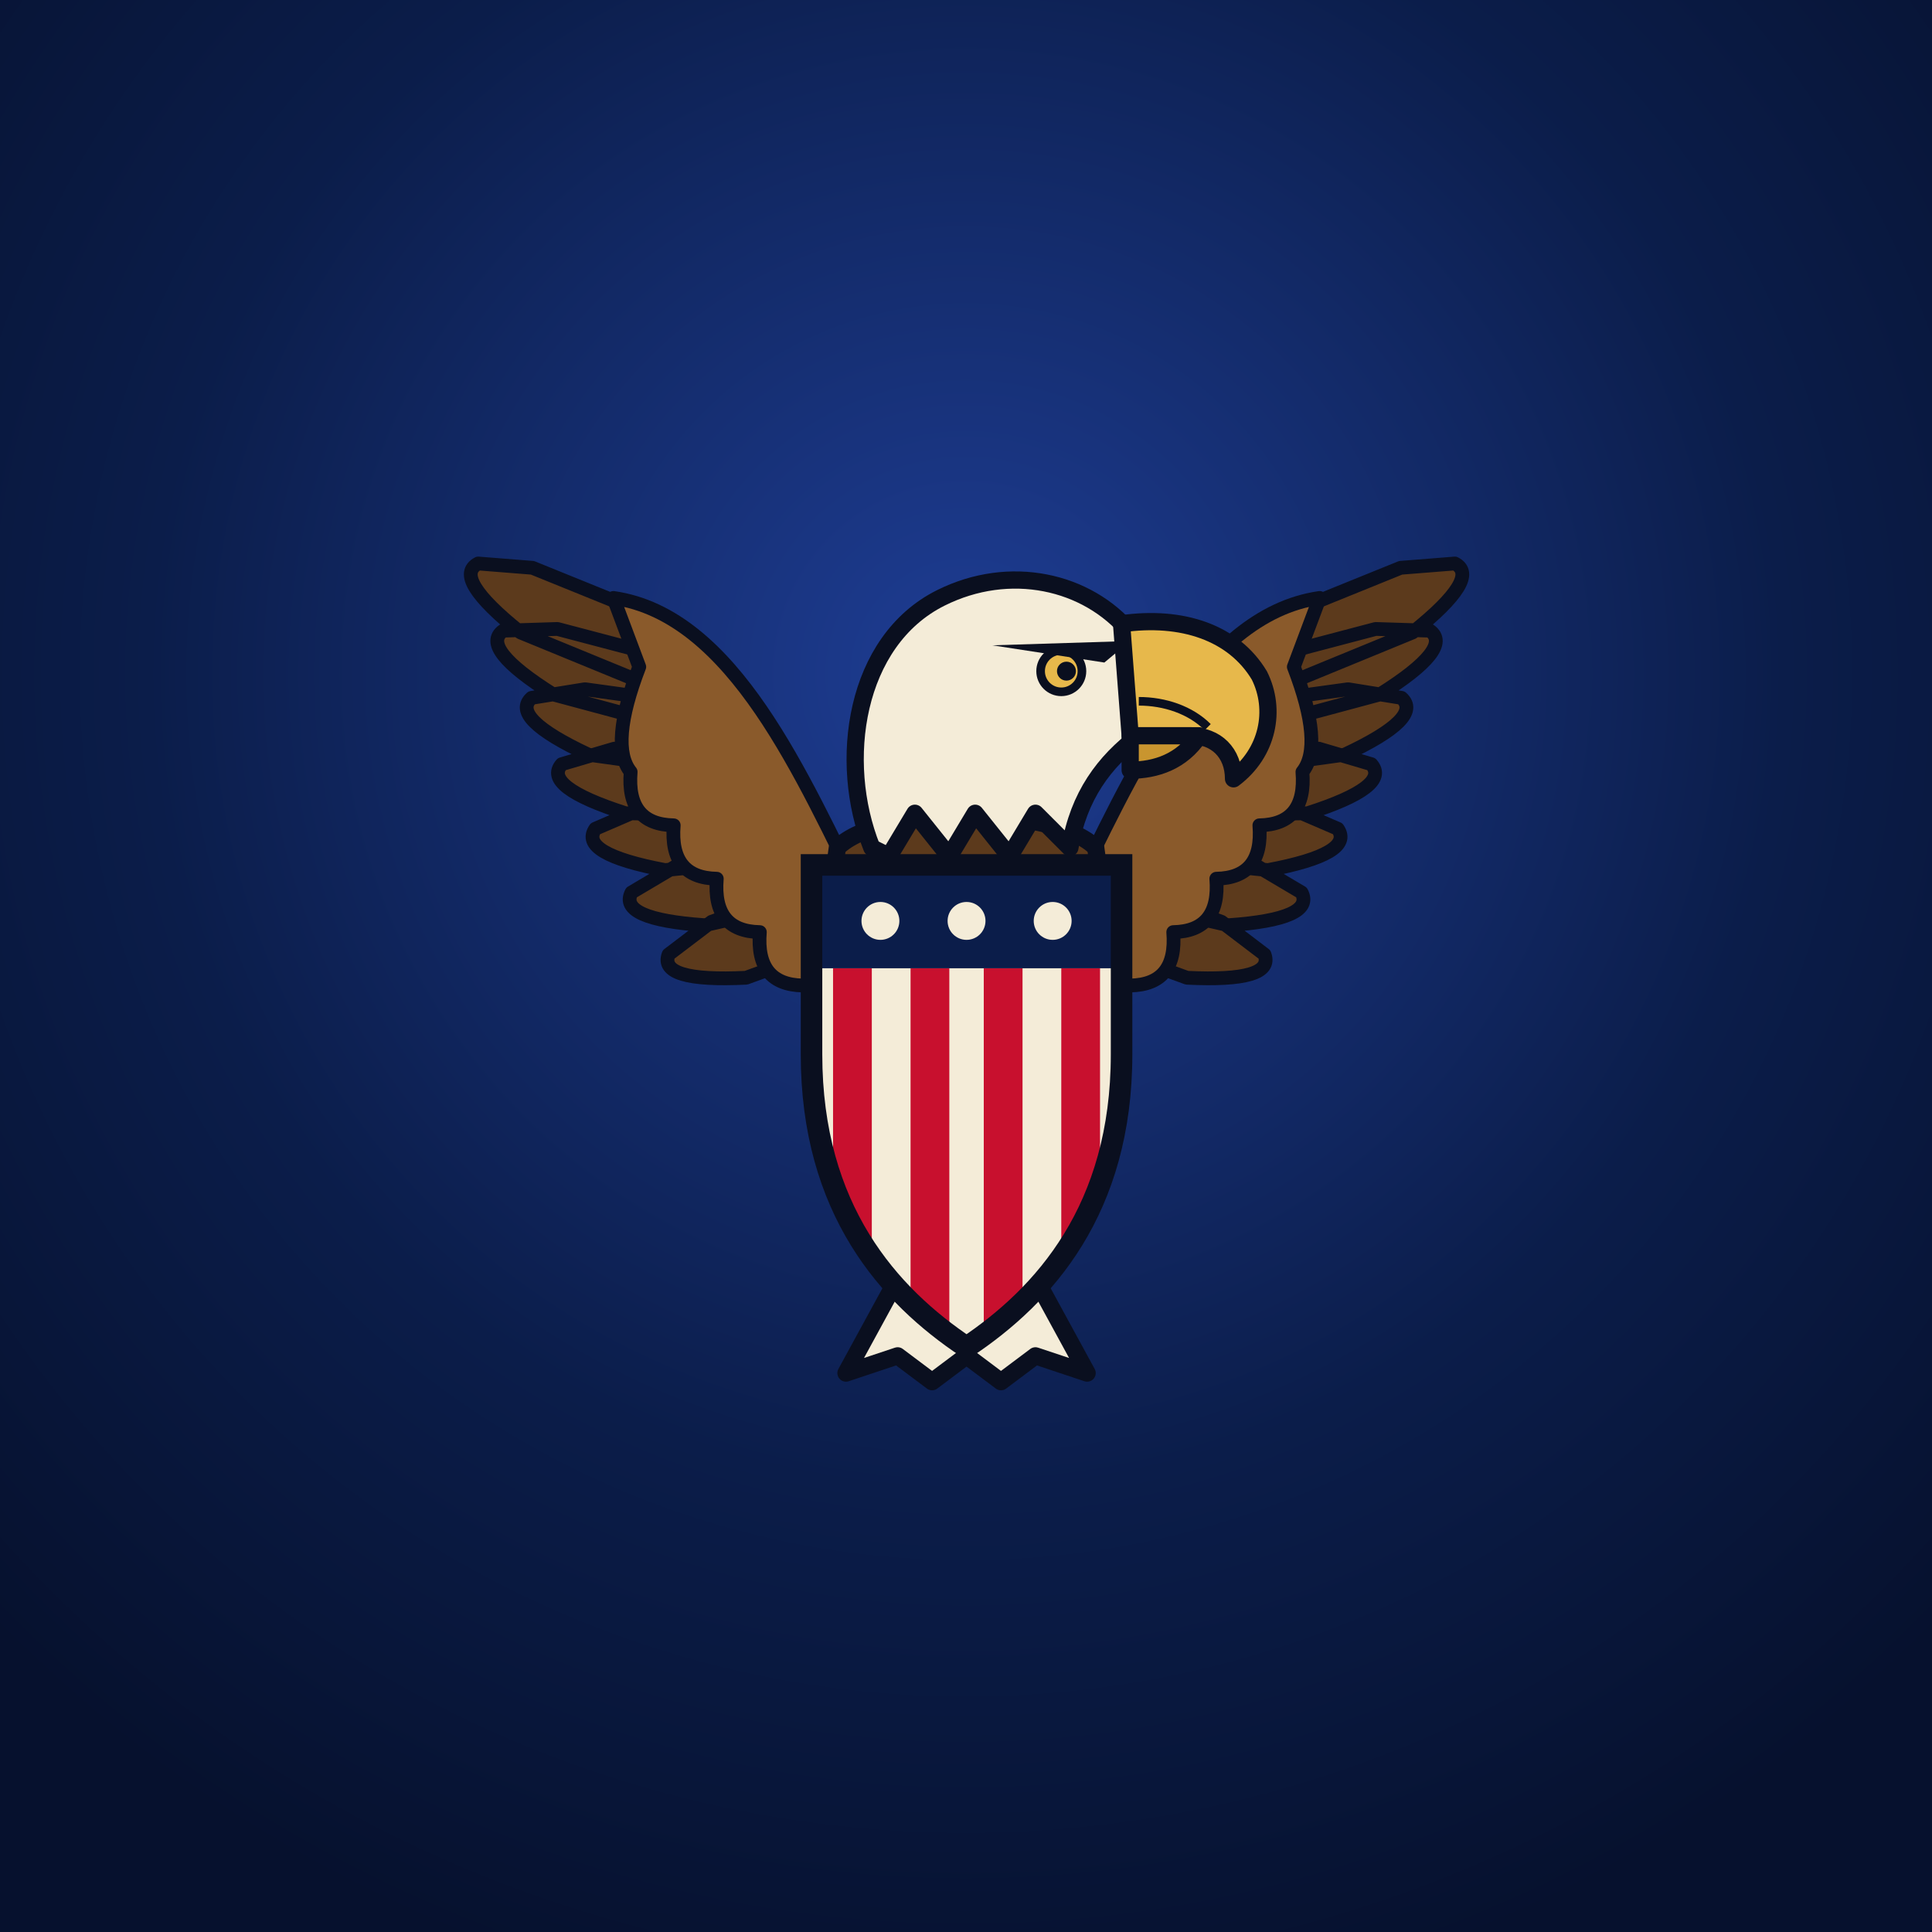
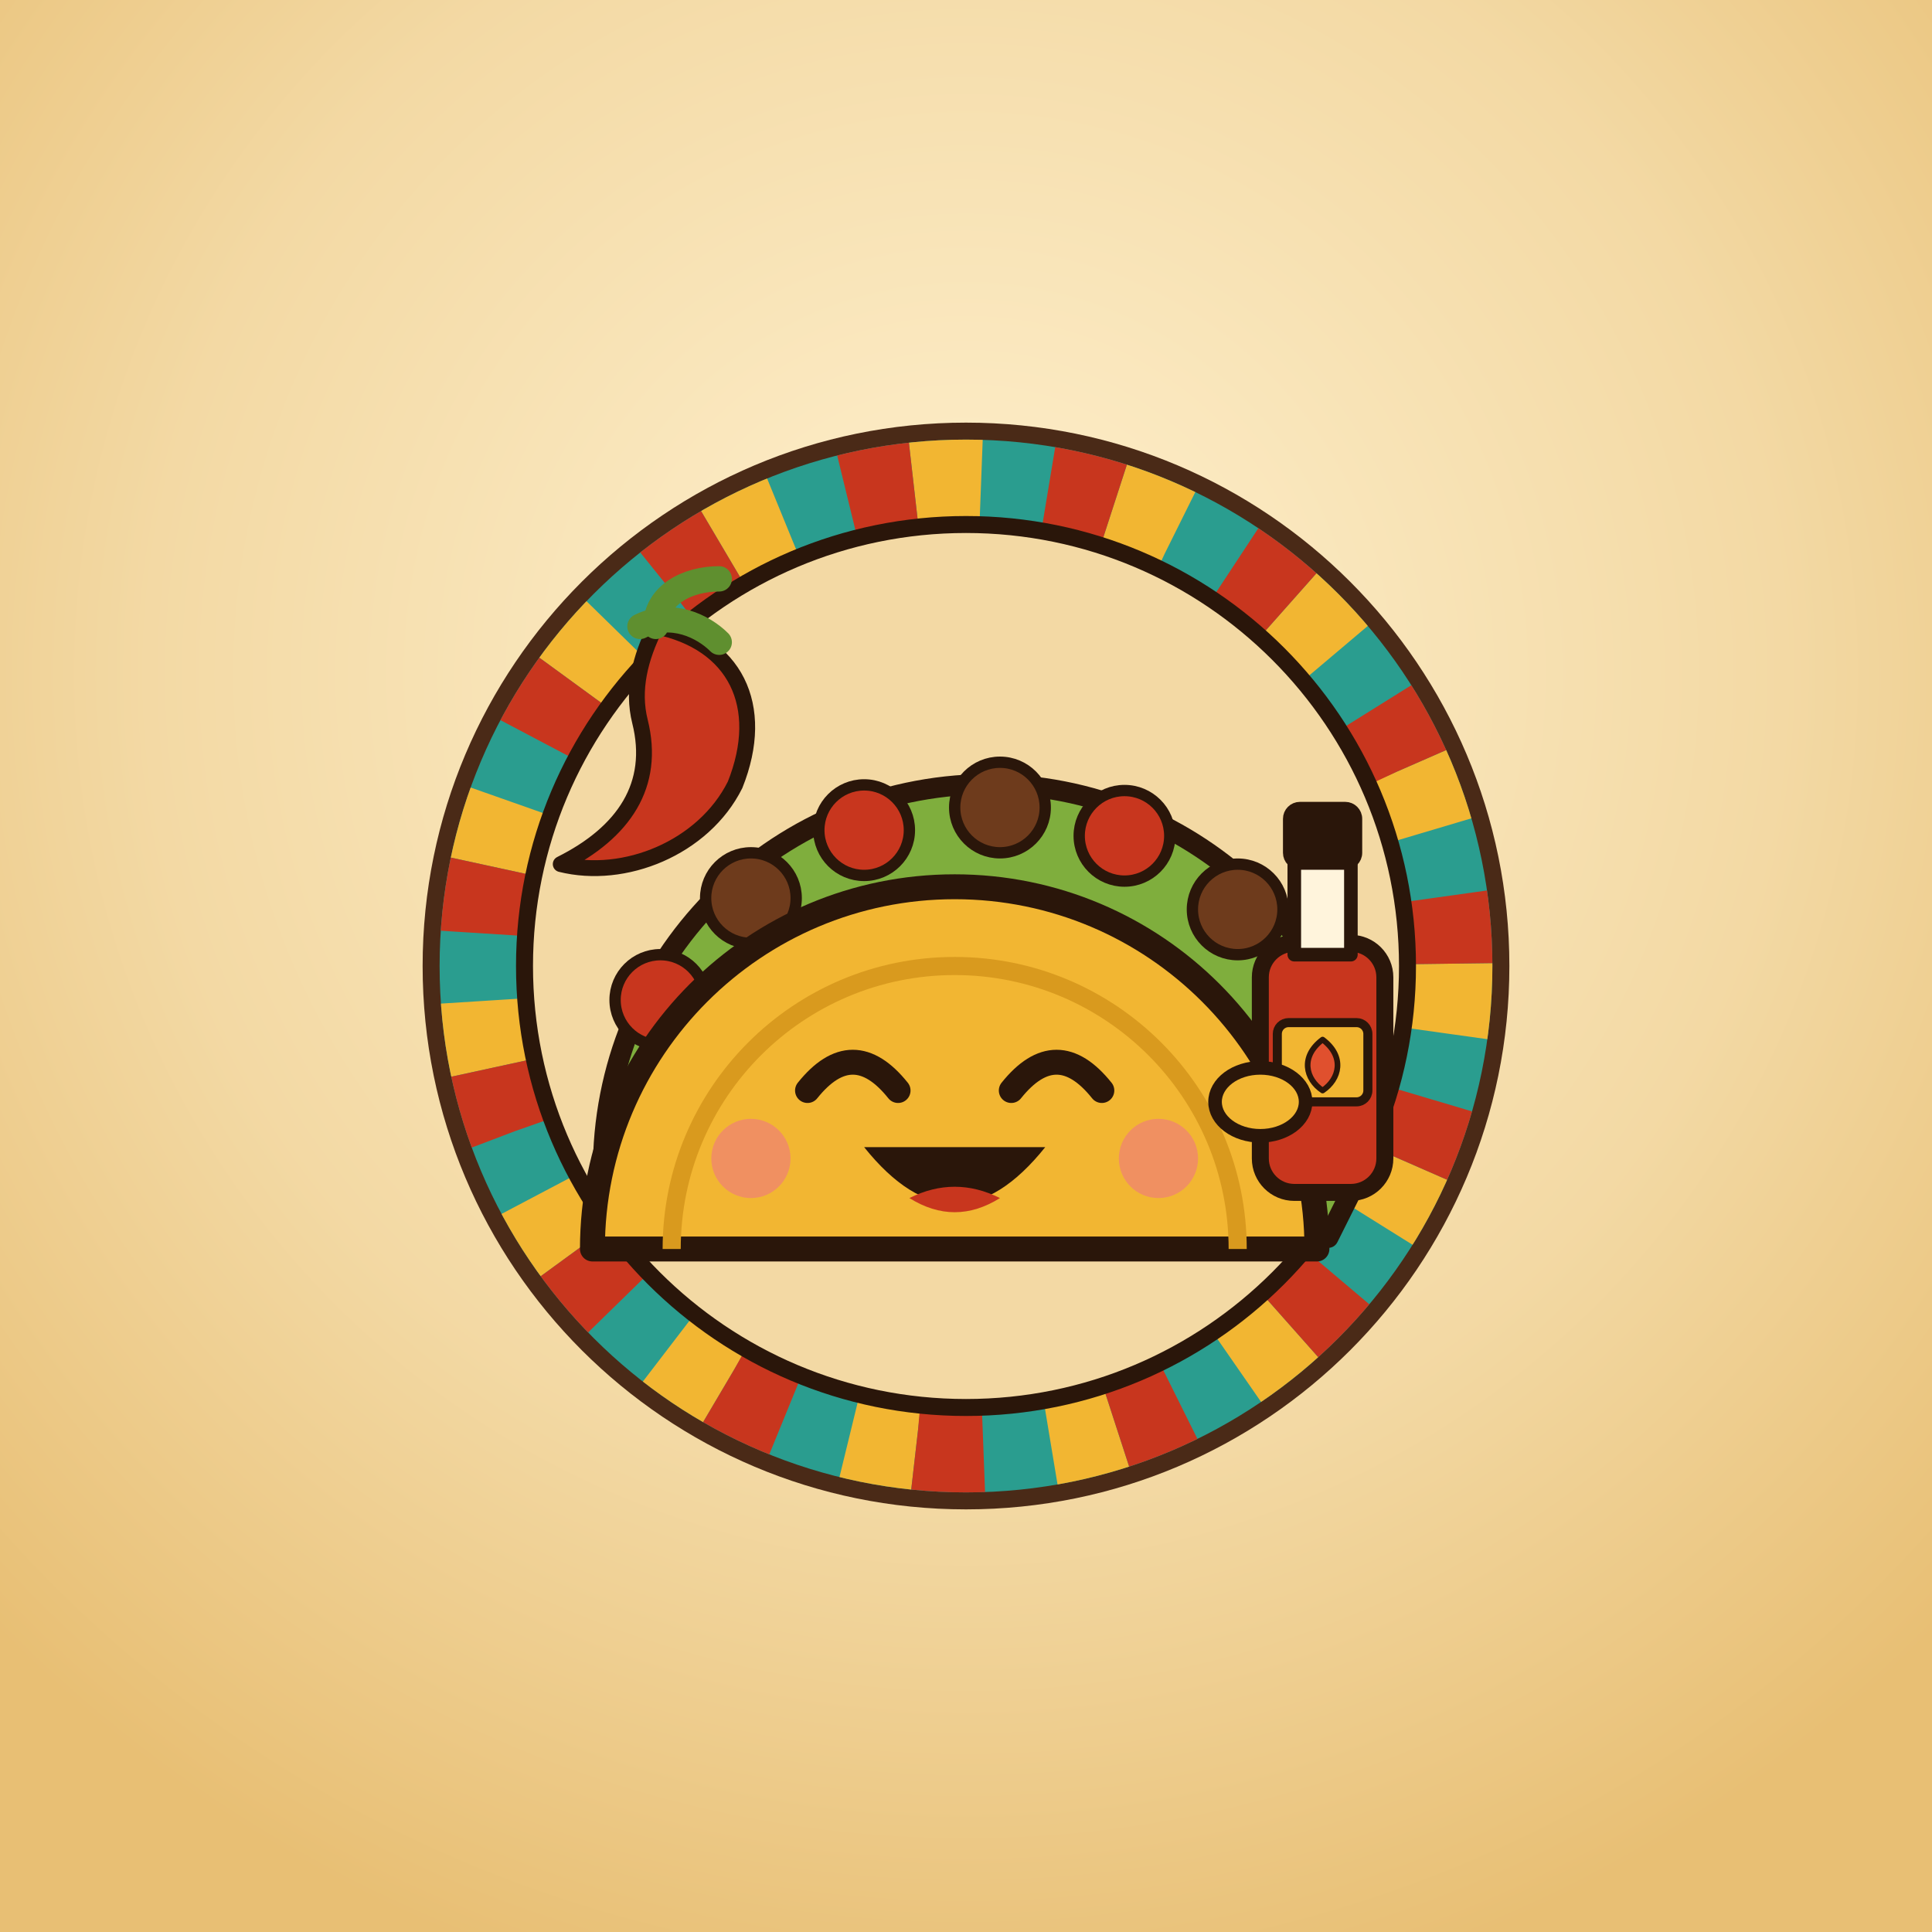
<svg xmlns="http://www.w3.org/2000/svg" viewBox="0 0 512 512">
  <defs>
    <radialGradient id="g" cx="50%" cy="35%" r="70%">
-       <stop offset="0" stop-color="#1e3d94" />
-       <stop offset=".6" stop-color="#0b1d4a" />
-       <stop offset="1" stop-color="#06112e" />
+       <stop offset="0" stop-color="#fff1cf" />
+       <stop offset=".6" stop-color="#f3d9a4" />
+       <stop offset="1" stop-color="#e8bf74" />
    </radialGradient>
-     <clipPath id="s">
-       <path d="M42 40 H78 V62 C78 80 69 90 60 96 C51 90 42 80 42 62 Z" />
-     </clipPath>
  </defs>
  <rect width="512" height="512" fill="url(#g)" />
-   <g transform="translate(256 256) scale(.72) translate(-256 -256)">
-     <g transform="translate(66 92) scale(3.17)">
-       <g stroke="#0a0f1f" stroke-width="1.6" stroke-linejoin="round">
-         <path d="M21.6 18.5 L8.2 13 Q0.2 6.6 3.3 5 L9.6 5.5 L24.4 11.5 Z M25.4 23.8 L12 20.2 Q3.4 14.8 6.2 12.8 L12.5 12.6 L27.3 16.5 Z M29.1 29 L16.1 27.2 Q6.9 22.9 9.5 20.6 L15.7 19.6 L30.2 21.6 Z M32.9 34.2 L20.4 34 Q10.7 30.9 13 28.3 L19.1 26.5 L33.1 26.8 Z M36.7 39.4 L25 40.6 Q14.9 38.7 16.9 35.8 L22.7 33.3 L35.9 31.9 Z M40.5 44.5 L29.6 47 Q19.5 46.3 21.1 43.2 L26.5 40 L38.8 37.2 Z M44.3 49.5 L34.4 53.1 Q24.2 53.6 25.4 50.4 L30.4 46.6 L41.7 42.5 Z" fill="#5c3a1c" />
-         <path d="M48 44 C41 30 33 11 19 9 L22 17 Q18.5 26.1 21 29.2 Q20.5 35.3 26 35.4 Q25.5 41.5 31 41.6 Q30.5 47.7 36 47.8 Q35.5 53.9 41 54 L48 54 Z" fill="#8a5a2b" />
-       </g>
-       <g transform="matrix(-1 0 0 1 120 0)">
-         <g stroke="#0a0f1f" stroke-width="1.6" stroke-linejoin="round">
-           <path d="M21.6 18.5 L8.2 13 Q0.2 6.6 3.3 5 L9.6 5.5 L24.4 11.5 Z M25.4 23.8 L12 20.2 Q3.4 14.8 6.2 12.8 L12.5 12.6 L27.3 16.5 Z M29.1 29 L16.1 27.2 Q6.9 22.9 9.5 20.6 L15.7 19.6 L30.2 21.6 Z M32.9 34.2 L20.4 34 Q10.7 30.9 13 28.3 L19.1 26.5 L33.1 26.8 Z M36.7 39.4 L25 40.6 Q14.9 38.7 16.9 35.8 L22.7 33.3 L35.9 31.9 Z M40.5 44.5 L29.6 47 Q19.5 46.3 21.1 43.2 L26.5 40 L38.8 37.2 Z M44.3 49.5 L34.4 53.1 Q24.2 53.6 25.4 50.4 L30.4 46.6 L41.7 42.5 Z" fill="#5c3a1c" />
-           <path d="M48 44 C41 30 33 11 19 9 L22 17 Q18.5 26.1 21 29.2 Q20.5 35.3 26 35.4 Q25.5 41.5 31 41.6 Q30.5 47.7 36 47.8 Q35.5 53.9 41 54 L48 54 Z" fill="#8a5a2b" />
-         </g>
-       </g>
-       <g stroke="#0a0f1f" stroke-width="2" stroke-linejoin="round">
-         <path d="M45 38 C50 33 70 33 75 38 L78 60 L42 60 Z" fill="#5c3a1c" />
-         <path d="M52 88 L46 99 L52 97 L56 100 L60 97 L64 100 L68 97 L74 99 L68 88 Z" fill="#f4ecd8" />
-         <path d="M49 38 C45 28 47 14 57 9 C65 5 74 7 79 13 L80 25 C76 28 73 32 72 38 L68 34 L65 39 L61 34 L58 39 L54 34 L51 39 Z" fill="#f4ecd8" />
-         <path d="M78 12 C85 11 91 13 94 18 C96 22 95 27 91 30 C91 27 89 25 86 25 L79 25 Z" fill="#e7b84b" />
-         <path d="M79 25 L87 25 C85 28 82 29 79 29 Z" fill="#c9952f" />
-       </g>
-       <circle cx="71" cy="17.5" r="2.4" fill="#e7b84b" stroke="#0a0f1f" stroke-width="1" />
-       <circle cx="71.6" cy="17.5" r="1.1" fill="#0a0f1f" />
-       <path d="M63 14.5 L79 14 L76 16.5 Z" fill="#0a0f1f" />
-       <path d="M80 21 C83 21 86 22 88 24" fill="none" stroke="#0a0f1f" stroke-width="1" />
-       <g clip-path="url(#s)">
-         <rect x="40" y="40" width="40" height="60" fill="#f4ecd8" />
-         <g fill="#c8102e">
-           <rect x="44.5" y="52" width="4.5" height="50" />
-           <rect x="53.5" y="52" width="4.5" height="50" />
-           <rect x="62" y="52" width="4.5" height="50" />
-           <rect x="71" y="52" width="4.5" height="50" />
-         </g>
-         <rect x="40" y="40" width="40" height="12" fill="#0b1d4a" />
-       </g>
-       <path d="M42 40 H78 V62 C78 80 69 90 60 96 C51 90 42 80 42 62 Z" fill="none" stroke="#0a0f1f" stroke-width="2.5" />
-       <g fill="#f4ecd8">
-         <circle cx="50" cy="46.5" r="2.2" />
-         <circle cx="60" cy="46.5" r="2.2" />
-         <circle cx="70" cy="46.5" r="2.2" />
-       </g>
+   <g transform="translate(106 106) scale(3)">
+     <circle cx="50" cy="50" r="48" fill="#4a2a17" />
+     <circle cx="50" cy="50" r="43" fill="none" stroke="#2a9d8f" stroke-width="7" />
+     <circle cx="50" cy="50" r="43" fill="none" stroke="#f2b632" stroke-width="7" stroke-dasharray="6 12" />
+     <circle cx="50" cy="50" r="43" fill="none" stroke="#c8361e" stroke-width="7" stroke-dasharray="6 12" stroke-dashoffset="6" />
+     <circle cx="50" cy="50" r="39" fill="#f3d9a4" stroke="#2a160a" stroke-width="1.5" />
+     <g stroke-linejoin="round">
+       <path d="M18 70 A34 34 0 0 1 86 66 L82 74 L20 74 Z" fill="#7fae3d" stroke="#2a160a" stroke-width="1.8" />
+       <circle cx="23" cy="53" r="4" fill="#c8361e" stroke="#2a160a" stroke-width="1" />
+       <circle cx="31" cy="44" r="4" fill="#6e3b1c" stroke="#2a160a" stroke-width="1" />
+       <circle cx="41" cy="38" r="4" fill="#c8361e" stroke="#2a160a" stroke-width="1" />
+       <circle cx="53" cy="36" r="4" fill="#6e3b1c" stroke="#2a160a" stroke-width="1" />
+       <circle cx="64" cy="38.5" r="4" fill="#c8361e" stroke="#2a160a" stroke-width="1" />
+       <circle cx="74" cy="45" r="4" fill="#6e3b1c" stroke="#2a160a" stroke-width="1" />
+       <path d="M17 75 A32 32 0 0 1 81 75 Z" fill="#f2b632" stroke="#2a160a" stroke-width="2.2" />
+       <path d="M24 75 A25 25 0 0 1 74 75" fill="none" stroke="#d99a1e" stroke-width="1.6" />
+     </g>
+     <path d="M36 61 Q40 56 44 61 M54 61 Q58 56 62 61" fill="none" stroke="#2a160a" stroke-width="2.2" stroke-linecap="round" />
+     <path d="M41 66 Q49 76 57 66 Z" fill="#2a160a" />
+     <path d="M45 70.5 Q49 73 53 70.5 Q49 68.5 45 70.5 Z" fill="#c8361e" />
+     <circle cx="31" cy="67" r="3.5" fill="#f08a6a" opacity=".85" />
+     <circle cx="67" cy="67" r="3.5" fill="#f08a6a" opacity=".85" />
+     <g stroke-linejoin="round" stroke="#2a160a">
+       <rect x="76" y="48" width="11" height="22" rx="3" fill="#c8361e" stroke-width="1.5" />
+       <rect x="79" y="40" width="5" height="9" fill="#fff4dc" stroke-width="1.2" />
+       <rect x="78.5" y="36" width="6" height="5" rx="1" fill="#2a160a" stroke-width="1" />
+       <rect x="77.5" y="55" width="8" height="7" rx="1" fill="#f2b632" stroke-width=".8" />
+       <path d="M81.5 56.5 C83.5 58 83 60 81.5 61 C80 60 79.5 58 81.5 56.5 Z" fill="#e0502e" stroke-width=".5" />
+       <ellipse cx="76" cy="62" rx="4" ry="3" fill="#f2b632" stroke-width="1.2" />
+     </g>
+     <g transform="translate(24 27) scale(1.4)">
+       <path d="M-1 -5 C4 -4 6 0 4 5 C2 9 -3 11 -7 10 C-3 8 -1 5 -2 1 C-2.5 -1 -2 -3 -1 -5 Z" fill="#c8361e" stroke="#2a160a" stroke-width="1" stroke-linejoin="round" />
+       <path d="M-1 -5 C-1 -7 1 -8 3 -8 M-2 -5 C0 -6 2 -5 3 -4" fill="none" stroke="#5f8f2f" stroke-width="1.6" stroke-linecap="round" />
    </g>
  </g>
</svg>
